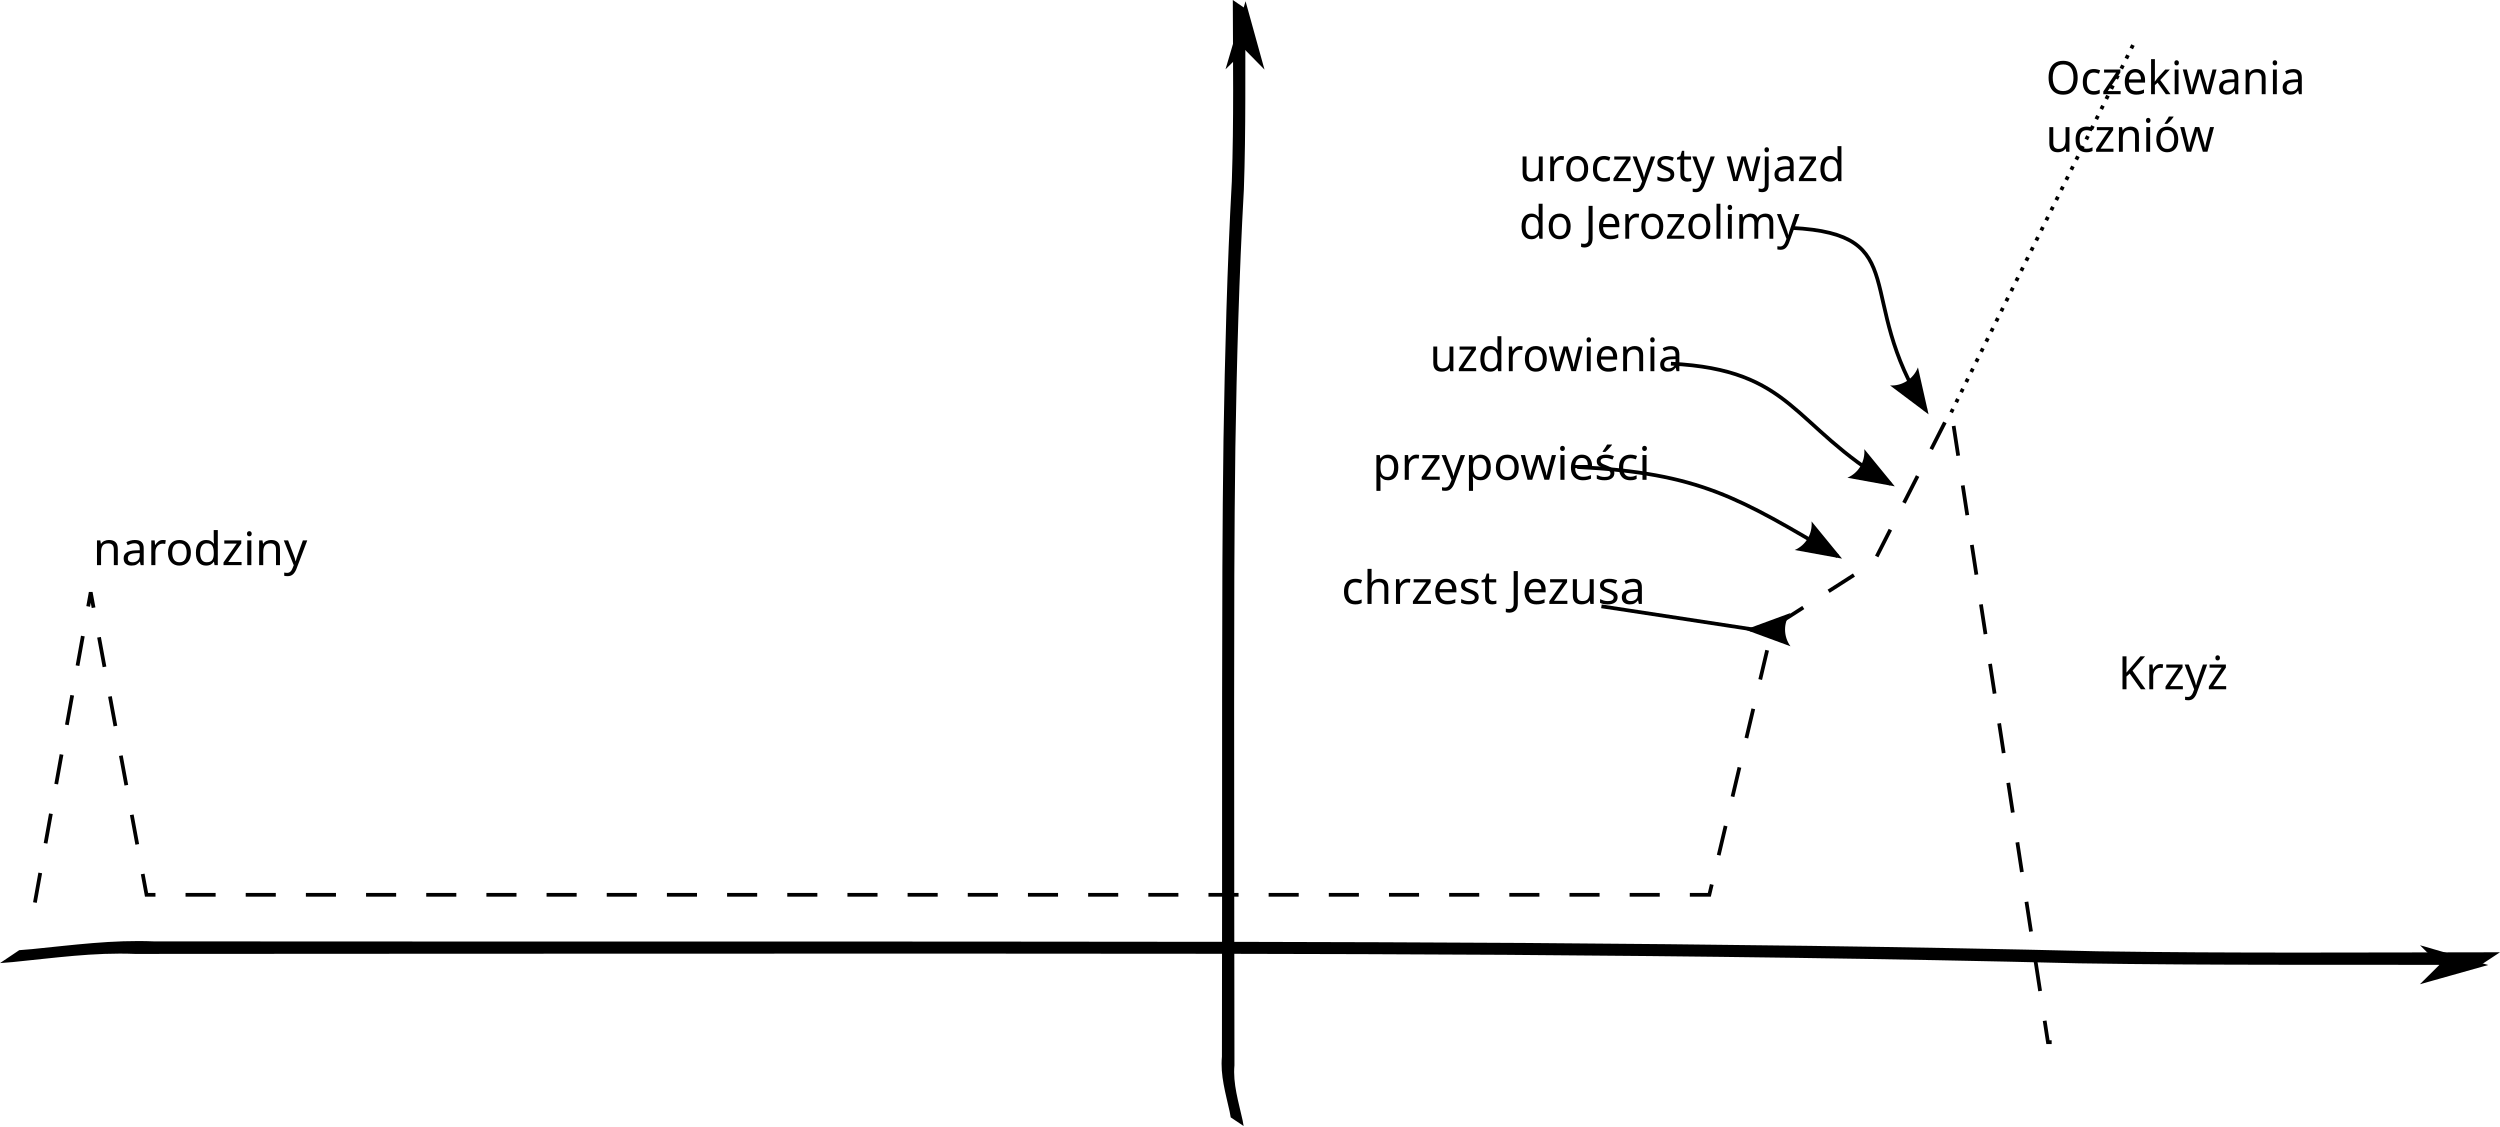
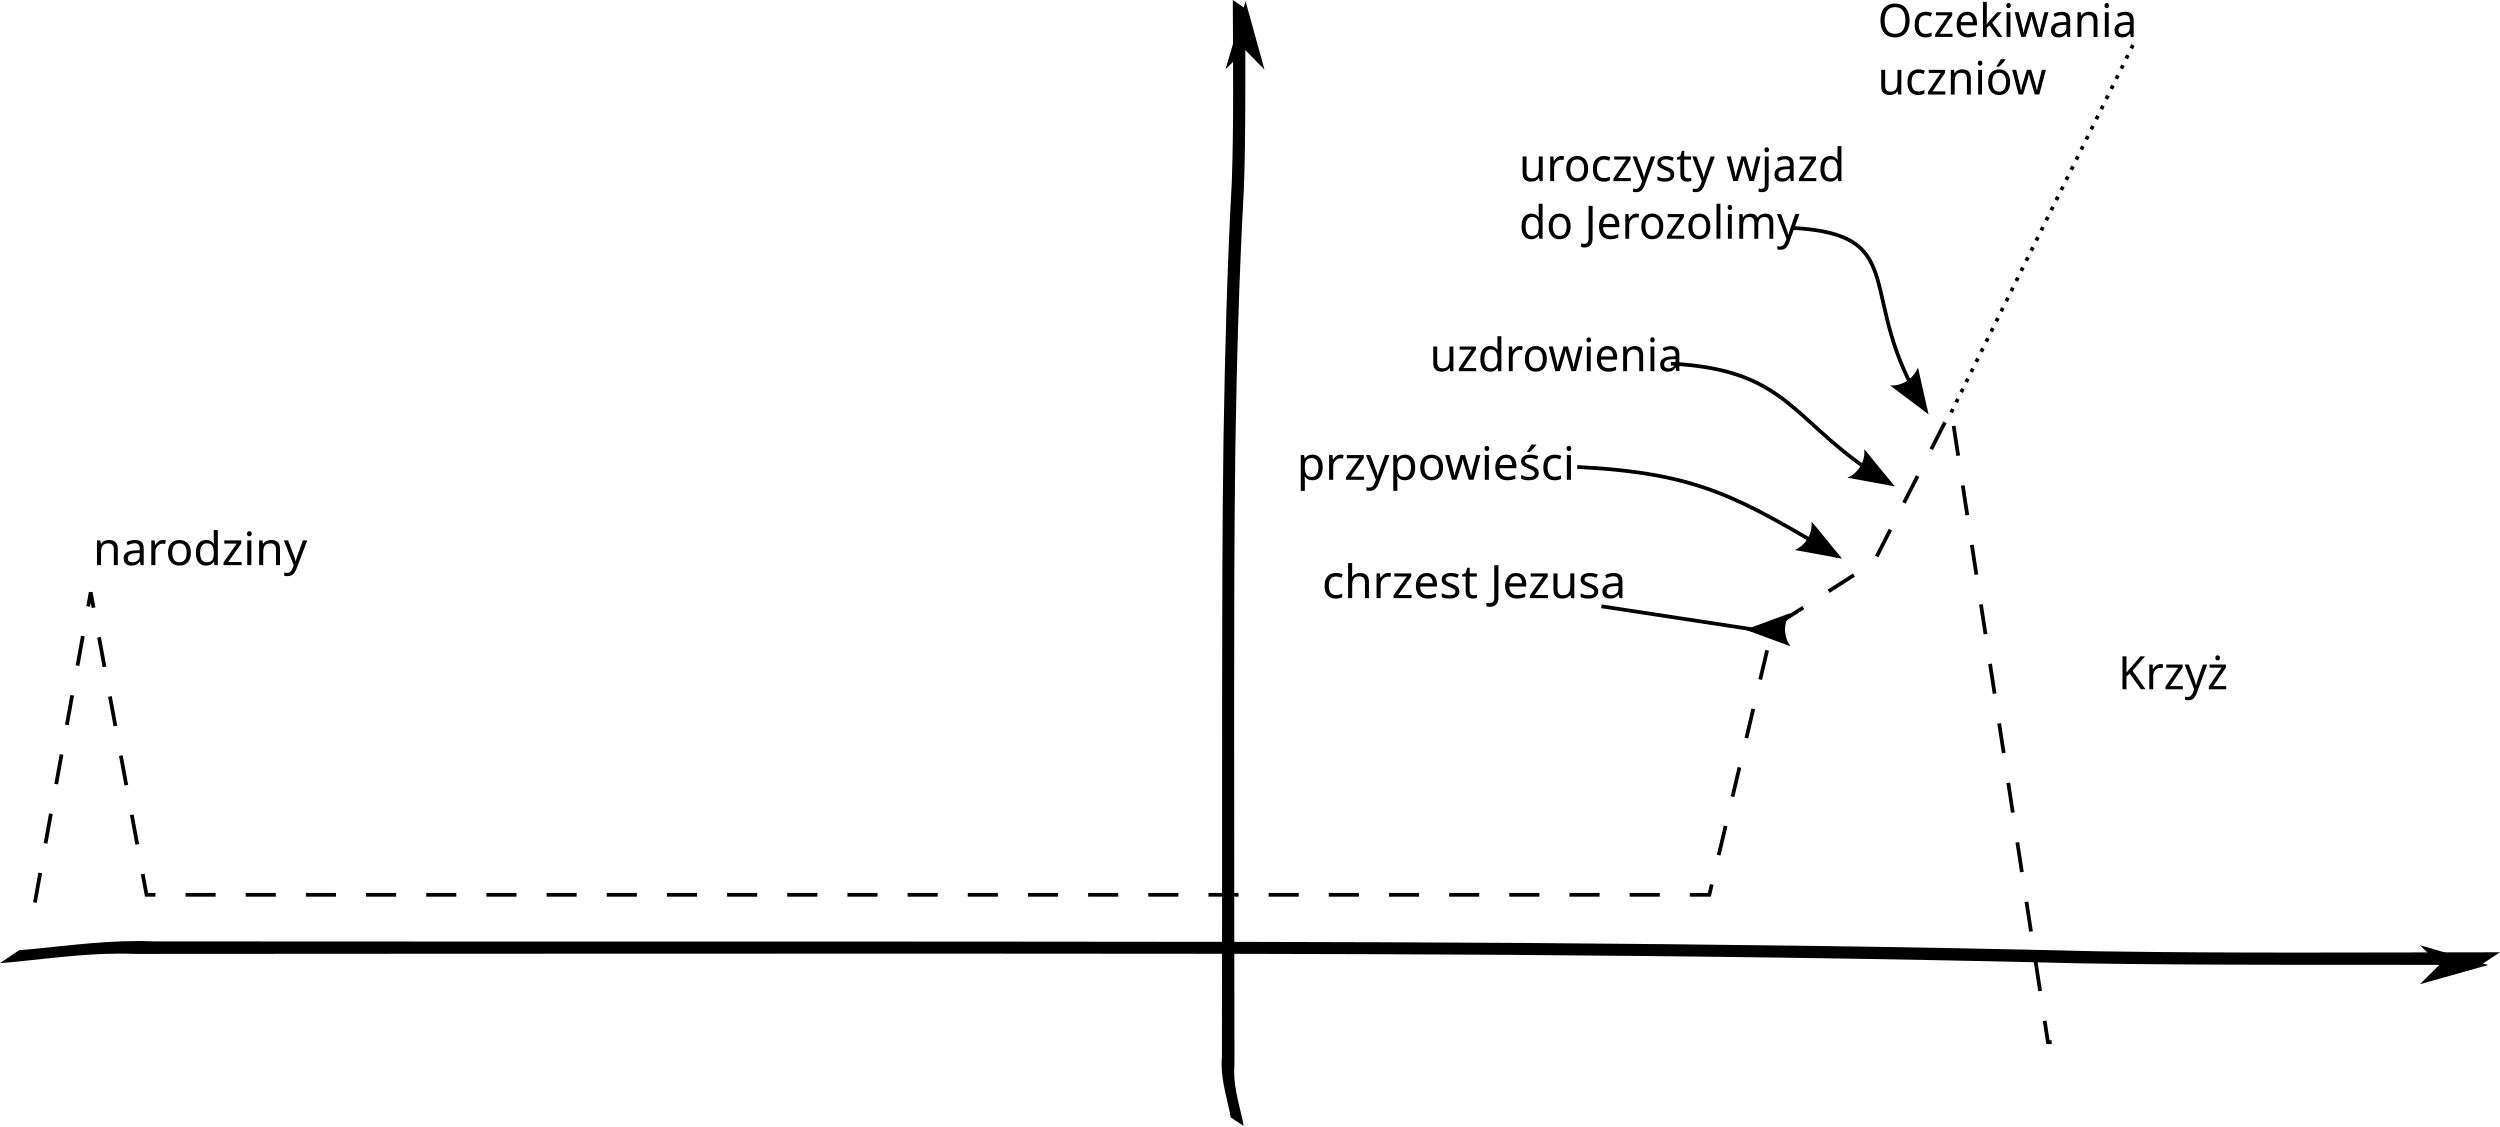
<svg xmlns="http://www.w3.org/2000/svg" width="651.137" height="293.28" id="svg2" version="1.1">
  <defs id="defs4">
    <marker orient="auto" refY="0.0" refX="0.0" id="Arrow2Lend" style="overflow:visible;">
      <path id="path3853" style="fill-rule:evenodd;stroke-width:0.625;stroke-linejoin:round;" d="M 8.719,4.034 L -2.207,0.016 L 8.719,-4.002 C 6.973,-1.63 6.983,1.616 8.719,4.034 z " transform="scale(1.1) rotate(180) translate(1,0)" />
    </marker>
    <marker orient="auto" refY="0" refX="0" id="Arrow1Lstart" style="overflow:visible">
      <path id="path3832" d="M 0,0 5,-5 -12.5,0 5,5 0,0 z" style="fill-rule:evenodd;stroke:#000000;stroke-width:1pt" transform="matrix(0.8,0,0,0.8,10,0)" />
    </marker>
    <marker orient="auto" refY="0" refX="0" id="Arrow1Lend" style="overflow:visible">
      <path id="path3835" d="M 0,0 5,-5 -12.5,0 5,5 0,0 z" style="fill-rule:evenodd;stroke:#000000;stroke-width:1pt" transform="matrix(-0.8,0,0,-0.8,-10,0)" />
    </marker>
    <marker orient="auto" refY="0" refX="0" id="Arrow1Lstart-7" style="overflow:visible">
      <path id="path3832-4" d="M 0,0 5,-5 -12.5,0 5,5 0,0 z" style="fill-rule:evenodd;stroke:#000000;stroke-width:1pt" transform="matrix(0.8,0,0,0.8,10,0)" />
    </marker>
    <marker id="Arrow1Mstart" style="overflow:visible" orient="auto" refY="0" refX="0">
      <path id="path5828" style="fill-rule:evenodd;stroke:#000000;stroke-width:1pt;marker-start:none" transform="scale(0.4,0.4)" d="M 0,0 5,-5 -12.5,0 5,5 0,0 z" />
    </marker>
    <marker id="Arrow2Mend" style="overflow:visible" orient="auto" refY="0" refX="0">
      <path id="path5820" style="font-size:12px;fill-rule:evenodd;stroke-width:0.625;stroke-linejoin:round" transform="matrix(-0.6,0,0,-0.6,3,0)" d="M 8.719,4.034 -2.207,0.016 8.719,-4.002 c -1.745,2.372 -1.735,5.617 -6e-7,8.035 z" />
    </marker>
    <marker orient="auto" refY="0" refX="0" id="Arrow2Lend-4" style="overflow:visible">
      <path id="path3853-2" style="fill-rule:evenodd;stroke-width:0.625;stroke-linejoin:round" d="M 8.719,4.034 -2.207,0.016 8.719,-4.002 c -1.745,2.372 -1.735,5.617 -6e-7,8.035 z" transform="matrix(-1.1,0,0,-1.1,-1.1,0)" />
    </marker>
    <marker orient="auto" refY="0" refX="0" id="Arrow2Lend-2" style="overflow:visible">
      <path id="path3853-21" style="fill-rule:evenodd;stroke-width:0.625;stroke-linejoin:round" d="M 8.719,4.034 -2.207,0.016 8.719,-4.002 c -1.745,2.372 -1.735,5.617 -6e-7,8.035 z" transform="matrix(-1.1,0,0,-1.1,-1.1,0)" />
    </marker>
    <marker orient="auto" refY="0" refX="0" id="Arrow2Lend-8" style="overflow:visible">
      <path id="path3853-5" style="fill-rule:evenodd;stroke-width:0.625;stroke-linejoin:round" d="M 8.719,4.034 -2.207,0.016 8.719,-4.002 c -1.745,2.372 -1.735,5.617 -6e-7,8.035 z" transform="matrix(-1.1,0,0,-1.1,-1.1,0)" />
    </marker>
  </defs>
  <g id="layer1" transform="translate(-61.57444,-159.6509)">
    <g id="g2989" />
    <path id="path3000-1" d="m 385.972,161.909 c -0.126,15.711 0.133,31.421 -0.427,47.129 -1.246,22.42 -1.854,44.846 -2.216,67.274 -0.299,22.177 -0.311,44.355 -0.321,66.532 0.001,18.505 0.02,37.011 0.036,55.516 0.006,12.914 0.018,25.827 0.049,38.741 -0.443,4.812 1.086,9.574 2.126,14.34 0.089,0.497 0.177,0.993 0.266,1.49 0,0 -3.367,-2.256 -3.367,-2.256 l 0,0 c -0.091,-0.495 -0.181,-0.99 -0.272,-1.485 -1.045,-4.757 -2.476,-9.513 -2.015,-14.315 0.029,-12.894 0.038,-25.788 0.037,-38.682 0.004,-18.495 0.001,-36.99 0.01,-55.485 0.021,-22.17 0.053,-44.34 0.36,-66.509 0.37,-22.439 0.939,-44.877 2.171,-67.309 0.537,-15.745 0.292,-31.492 0.256,-47.239 0,0 3.306,2.258 3.306,2.258 z" style="marker-start:url(#Arrow1Lstart)" />
    <path id="path3000-1-0" d="m 707.699,410.981 c -34.88,-0.126 -69.76,0.133 -104.636,-0.427 -49.777,-1.246 -99.567,-1.854 -149.36,-2.216 -49.238,-0.299 -98.476,-0.311 -147.715,-0.321 -41.085,10e-4 -82.171,0.02 -123.256,0.036 -28.671,0.006 -57.341,0.018 -86.011,0.049 -10.684,-0.443 -21.256,1.086 -31.837,2.126 -1.103,0.089 -2.206,0.177 -3.308,0.266 0,0 5.009,-3.367 5.009,-3.367 l 0,0 c 1.099,-0.091 2.198,-0.181 3.298,-0.272 10.561,-1.045 21.121,-2.476 31.783,-2.015 28.627,0.029 57.254,0.038 85.881,0.037 41.062,0.004 82.125,10e-4 123.187,0.01 49.221,0.021 98.442,0.053 147.663,0.36 49.819,0.37 99.635,0.939 149.438,2.171 34.957,0.537 69.918,0.292 104.879,0.256 0,0 -5.013,3.306 -5.013,3.306 z" style="marker-start:url(#Arrow1Lstart)" />
    <g id="g6566" transform="translate(-1321.733,22.31578)">
      <path style="fill:none;stroke:#000000;stroke-width:0.979;stroke-linecap:butt;stroke-linejoin:miter;stroke-miterlimit:4;stroke-opacity:1;stroke-dasharray:7.836, 7.836;stroke-dashoffset:0" d="m 1392.399,372.407 14.537,-80.812 14.537,78.792 407.038,-1e-5 16.475,-69.701 26.338,-16.876 20.181,-39.693 25.198,164.655 0.969,0" id="path6588" />
      <text xml:space="preserve" style="font-size:40px;font-style:normal;font-weight:normal;line-height:125%;letter-spacing:0px;word-spacing:0px;fill:#000000;fill-opacity:1;stroke:none;font-family:Sans" x="1407.551" y="284.523" id="text6590">
        <tspan id="tspan6592" x="1407.551" y="284.523" style="font-size:12px">narodziny</tspan>
      </text>
-       <text xml:space="preserve" style="font-size:40px;font-style:normal;font-weight:normal;line-height:125%;letter-spacing:0px;word-spacing:0px;fill:#000000;fill-opacity:1;stroke:none;font-family:Sans" x="1732.702" y="294.627" id="text6590-4">
-         <tspan id="tspan6592-8" x="1732.702" y="294.627" style="font-size:12px">chrzest Jezusa</tspan>
+       <text xml:space="preserve" style="font-size:40px;font-style:normal;font-weight:normal;line-height:125%;letter-spacing:0px;word-spacing:0px;fill:#000000;fill-opacity:1;stroke:none;font-family:Sans" x="1727.652" y="293.112" id="text6590-4">
+         <tspan id="tspan6592-8" x="1727.652" y="293.112" style="font-size:12px">chrzest Jezusa</tspan>
      </text>
      <text xml:space="preserve" style="font-size:39.18px;font-style:normal;font-weight:normal;line-height:125%;letter-spacing:0px;word-spacing:0px;fill:#000000;fill-opacity:1;stroke:none;font-family:Sans" x="1975.523" y="310.351" id="text6590-8" transform="scale(0.9794891,1.02094)">
        <tspan id="tspan6592-2" x="1975.523" y="310.351" style="font-size:11.754px">Krzyż</tspan>
      </text>
      <text xml:space="preserve" style="font-size:39.18px;font-style:normal;font-weight:normal;line-height:125%;letter-spacing:0px;word-spacing:0px;fill:#000000;fill-opacity:1;stroke:none;font-family:Sans" x="1816.225" y="180.735" id="text6590-45" transform="scale(0.9794891,1.02094)">
        <tspan id="tspan6592-5" x="1816.225" y="180.735" style="font-size:11.754px">uroczysty wjazd</tspan>
        <tspan x="1816.225" y="195.428" style="font-size:11.754px" id="tspan6659">do Jerozolimy</tspan>
      </text>
      <text xml:space="preserve" style="font-size:39.18px;font-style:normal;font-weight:normal;line-height:125%;letter-spacing:0px;word-spacing:0px;fill:#000000;fill-opacity:1;stroke:none;font-family:Sans" x="1792.478" y="229.218" id="text6590-1" transform="scale(0.9794891,1.02094)">
        <tspan x="1792.478" y="229.218" style="font-size:11.754px" id="tspan6655">uzdrowienia</tspan>
      </text>
-       <text xml:space="preserve" style="font-size:40px;font-style:normal;font-weight:normal;line-height:125%;letter-spacing:0px;word-spacing:0px;fill:#000000;fill-opacity:1;stroke:none;font-family:Sans" x="1740.784" y="262.302" id="text6590-11">
-         <tspan x="1740.784" y="262.302" style="font-size:12px" id="tspan6651">przypowieści</tspan>
+       <text xml:space="preserve" style="font-size:40px;font-style:normal;font-weight:normal;line-height:125%;letter-spacing:0px;word-spacing:0px;fill:#000000;fill-opacity:1;stroke:none;font-family:Sans" x="1721.086" y="262.302" id="text6590-11">
+         <tspan x="1721.086" y="262.302" style="font-size:12px" id="tspan6651">przypowieści</tspan>
      </text>
-       <text xml:space="preserve" style="font-size:39.18px;font-style:normal;font-weight:normal;line-height:125%;letter-spacing:0px;word-spacing:0px;fill:#000000;fill-opacity:1;stroke:none;font-family:Sans" x="1956.291" y="158.548" id="text6590-45-7" transform="scale(0.9794891,1.02094)">
-         <tspan x="1956.291" y="158.548" style="font-size:11.754px" id="tspan6659-1">Oczekiwania </tspan>
-         <tspan x="1956.291" y="173.24" style="font-size:11.754px" id="tspan6687">uczniów</tspan>
+       <text xml:space="preserve" style="font-size:39.18px;font-style:normal;font-weight:normal;line-height:125%;letter-spacing:0px;word-spacing:0px;fill:#000000;fill-opacity:1;stroke:none;font-family:Sans" x="1911.587" y="143.94" id="text6590-45-7" transform="scale(0.9794891,1.02094)">
+         <tspan x="1911.587" y="143.94" style="font-size:11.754px" id="tspan6659-1">Oczekiwania </tspan>
+         <tspan x="1911.587" y="158.633" style="font-size:11.754px" id="tspan6687">uczniów</tspan>
      </text>
      <path style="fill:none;stroke:#000000;stroke-width:0.979px;stroke-linecap:butt;stroke-linejoin:miter;stroke-opacity:1;marker-start:none;marker-end:url(#Arrow2Lend)" d="m 1800.406,295.254 39.735,6.061 -0.969,0 0,0" id="path6689" />
      <path style="fill:none;stroke:#000000;stroke-width:0.979px;stroke-linecap:butt;stroke-linejoin:miter;stroke-opacity:1;marker-start:none;marker-end:url(#Arrow2Lend)" d="m 1794.107,258.958 c 31.938,1.606 42.064,8.038 67.84,23.233" id="path6689-3" />
      <path style="fill:none;stroke:#000000;stroke-width:0.979px;stroke-linecap:butt;stroke-linejoin:miter;stroke-opacity:1;marker-start:none;marker-end:url(#Arrow2Lend)" d="m 1818.501,232.051 c 31.938,1.606 31.404,16.119 57.179,31.315" id="path6689-3-6" />
      <path style="fill:none;stroke:#000000;stroke-width:0.979px;stroke-linecap:butt;stroke-linejoin:miter;stroke-opacity:1;marker-start:none;marker-end:url(#Arrow2Lend)" d="m 1849.998,196.695 c 31.938,1.606 15.898,18.139 34.889,47.477" id="path6689-3-6-7" />
      <path style="fill:none;stroke:#000000;stroke-width:0.979;stroke-linecap:butt;stroke-linejoin:miter;stroke-miterlimit:4;stroke-opacity:1;stroke-dasharray:0.979, 1.959;stroke-dashoffset:0" d="m 1891.505,244.747 47.488,-95.965" id="path7337" />
    </g>
  </g>
</svg>
